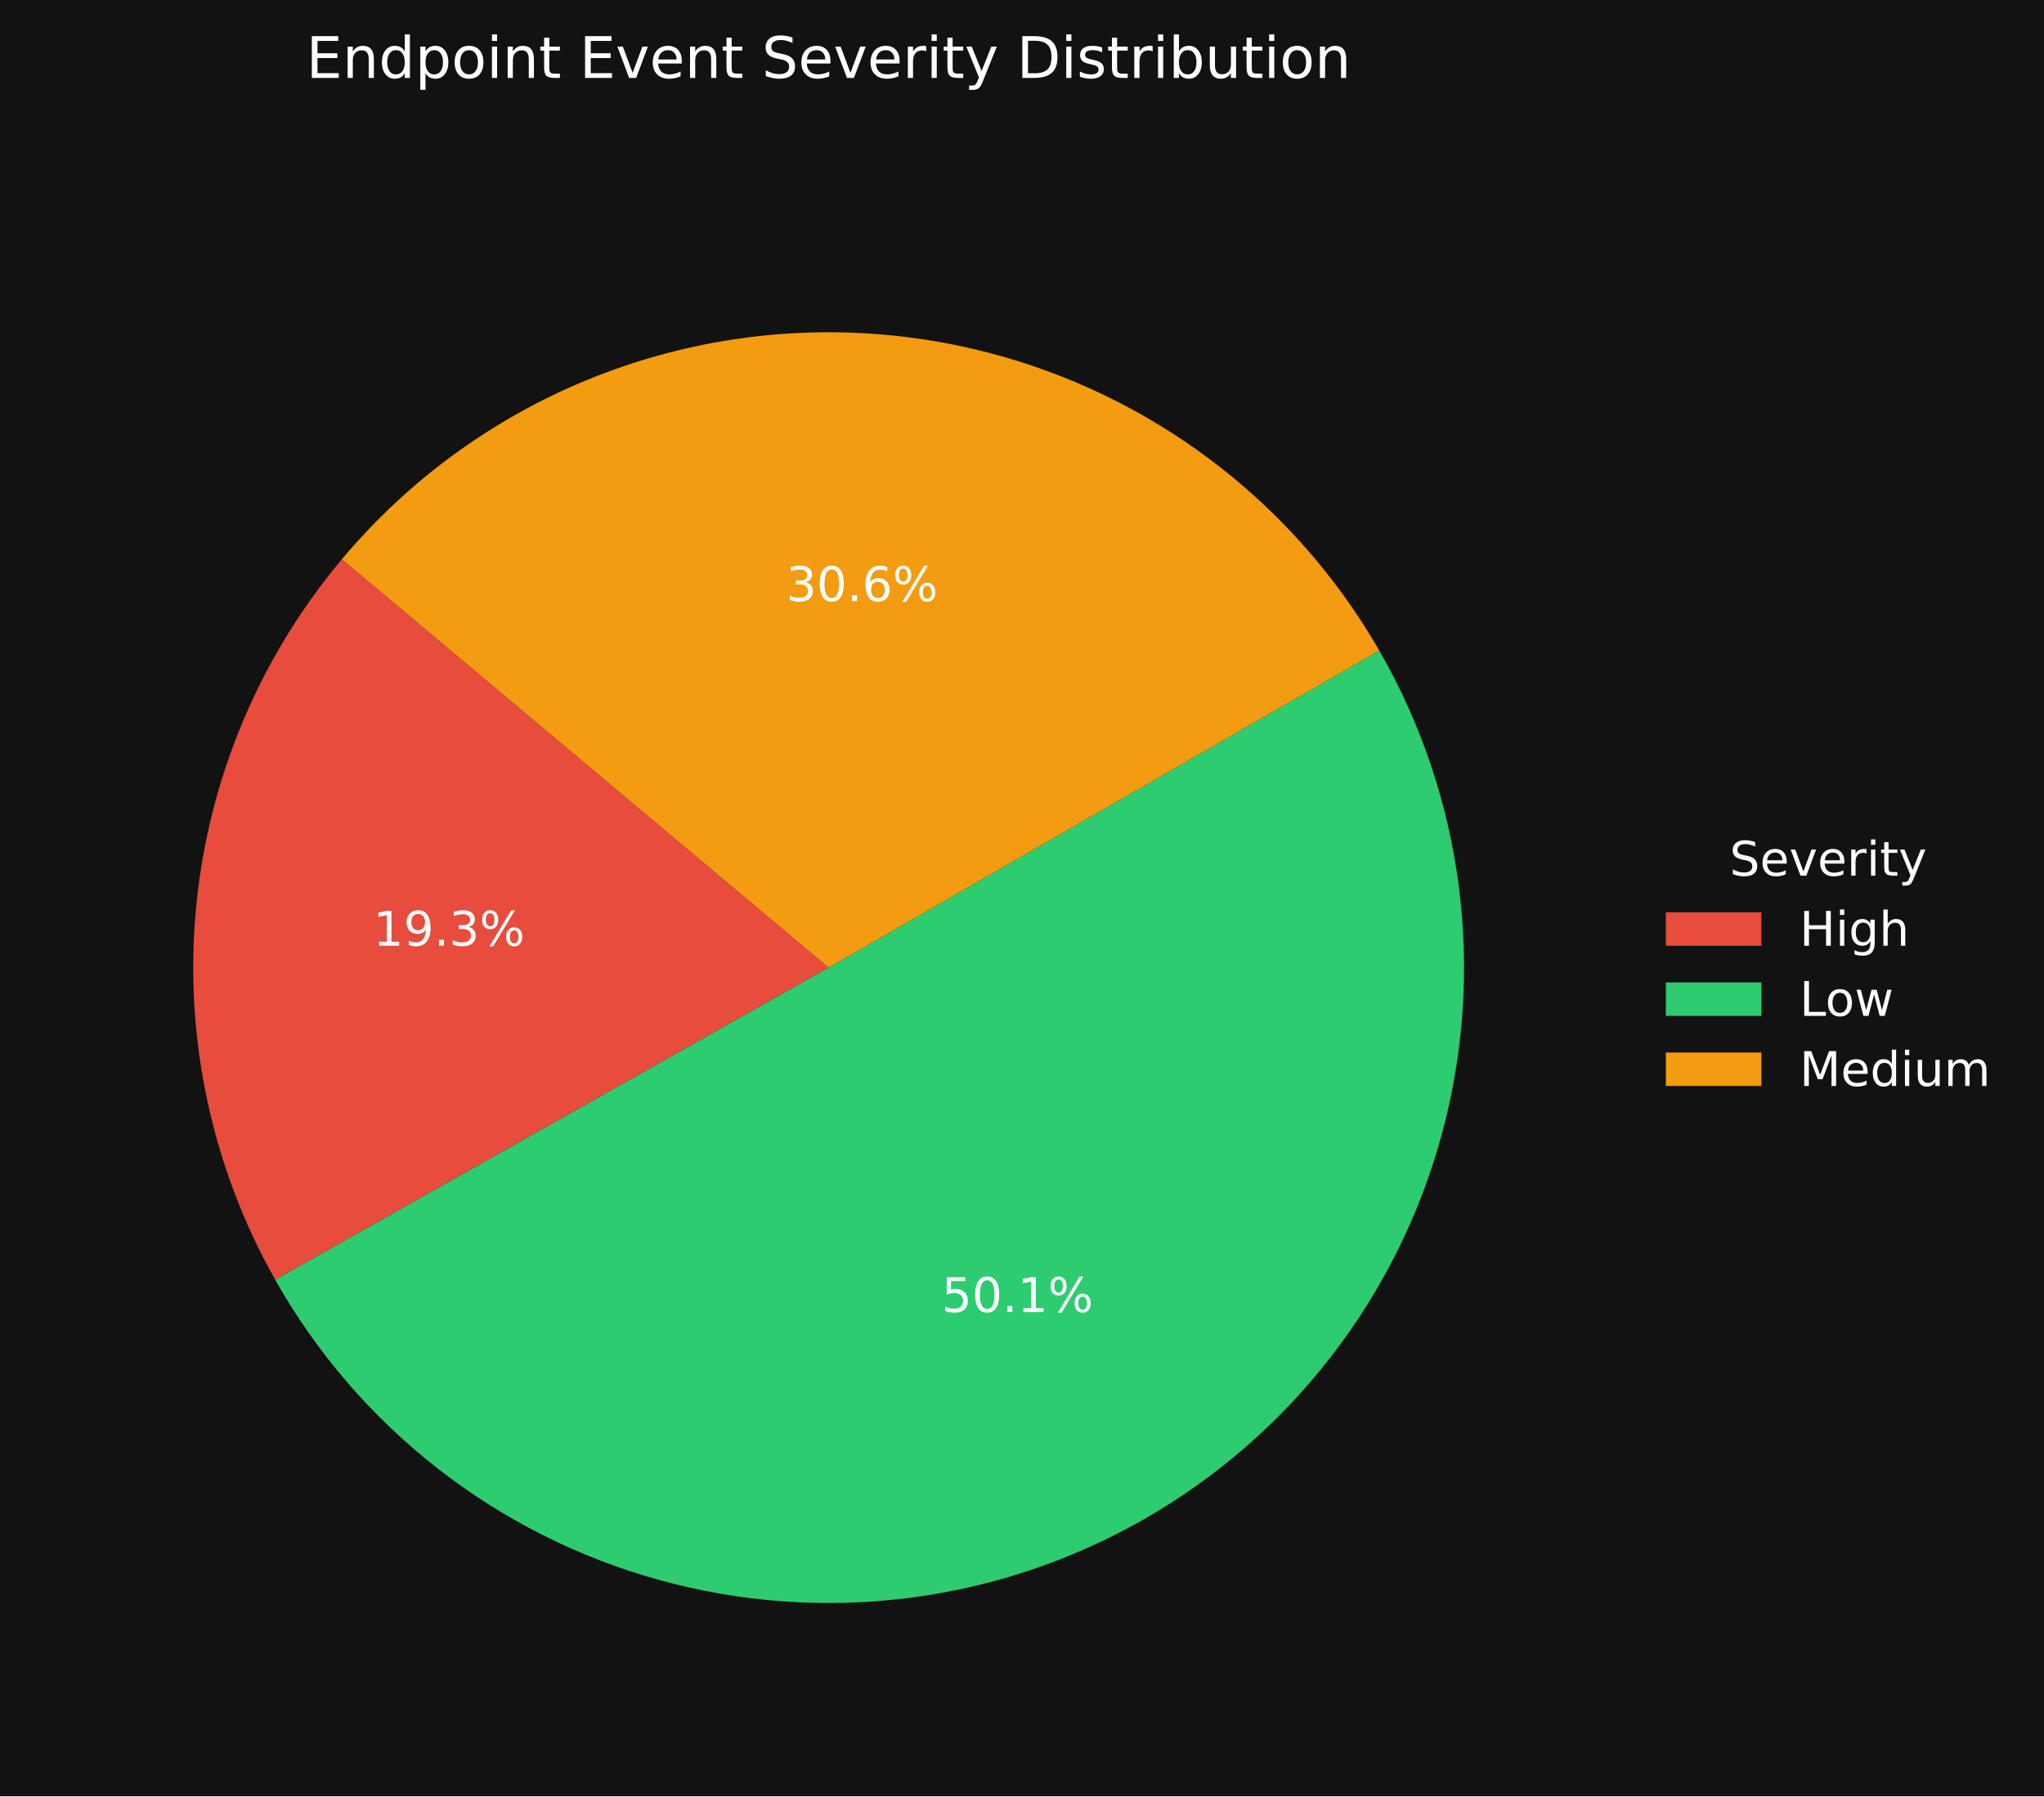
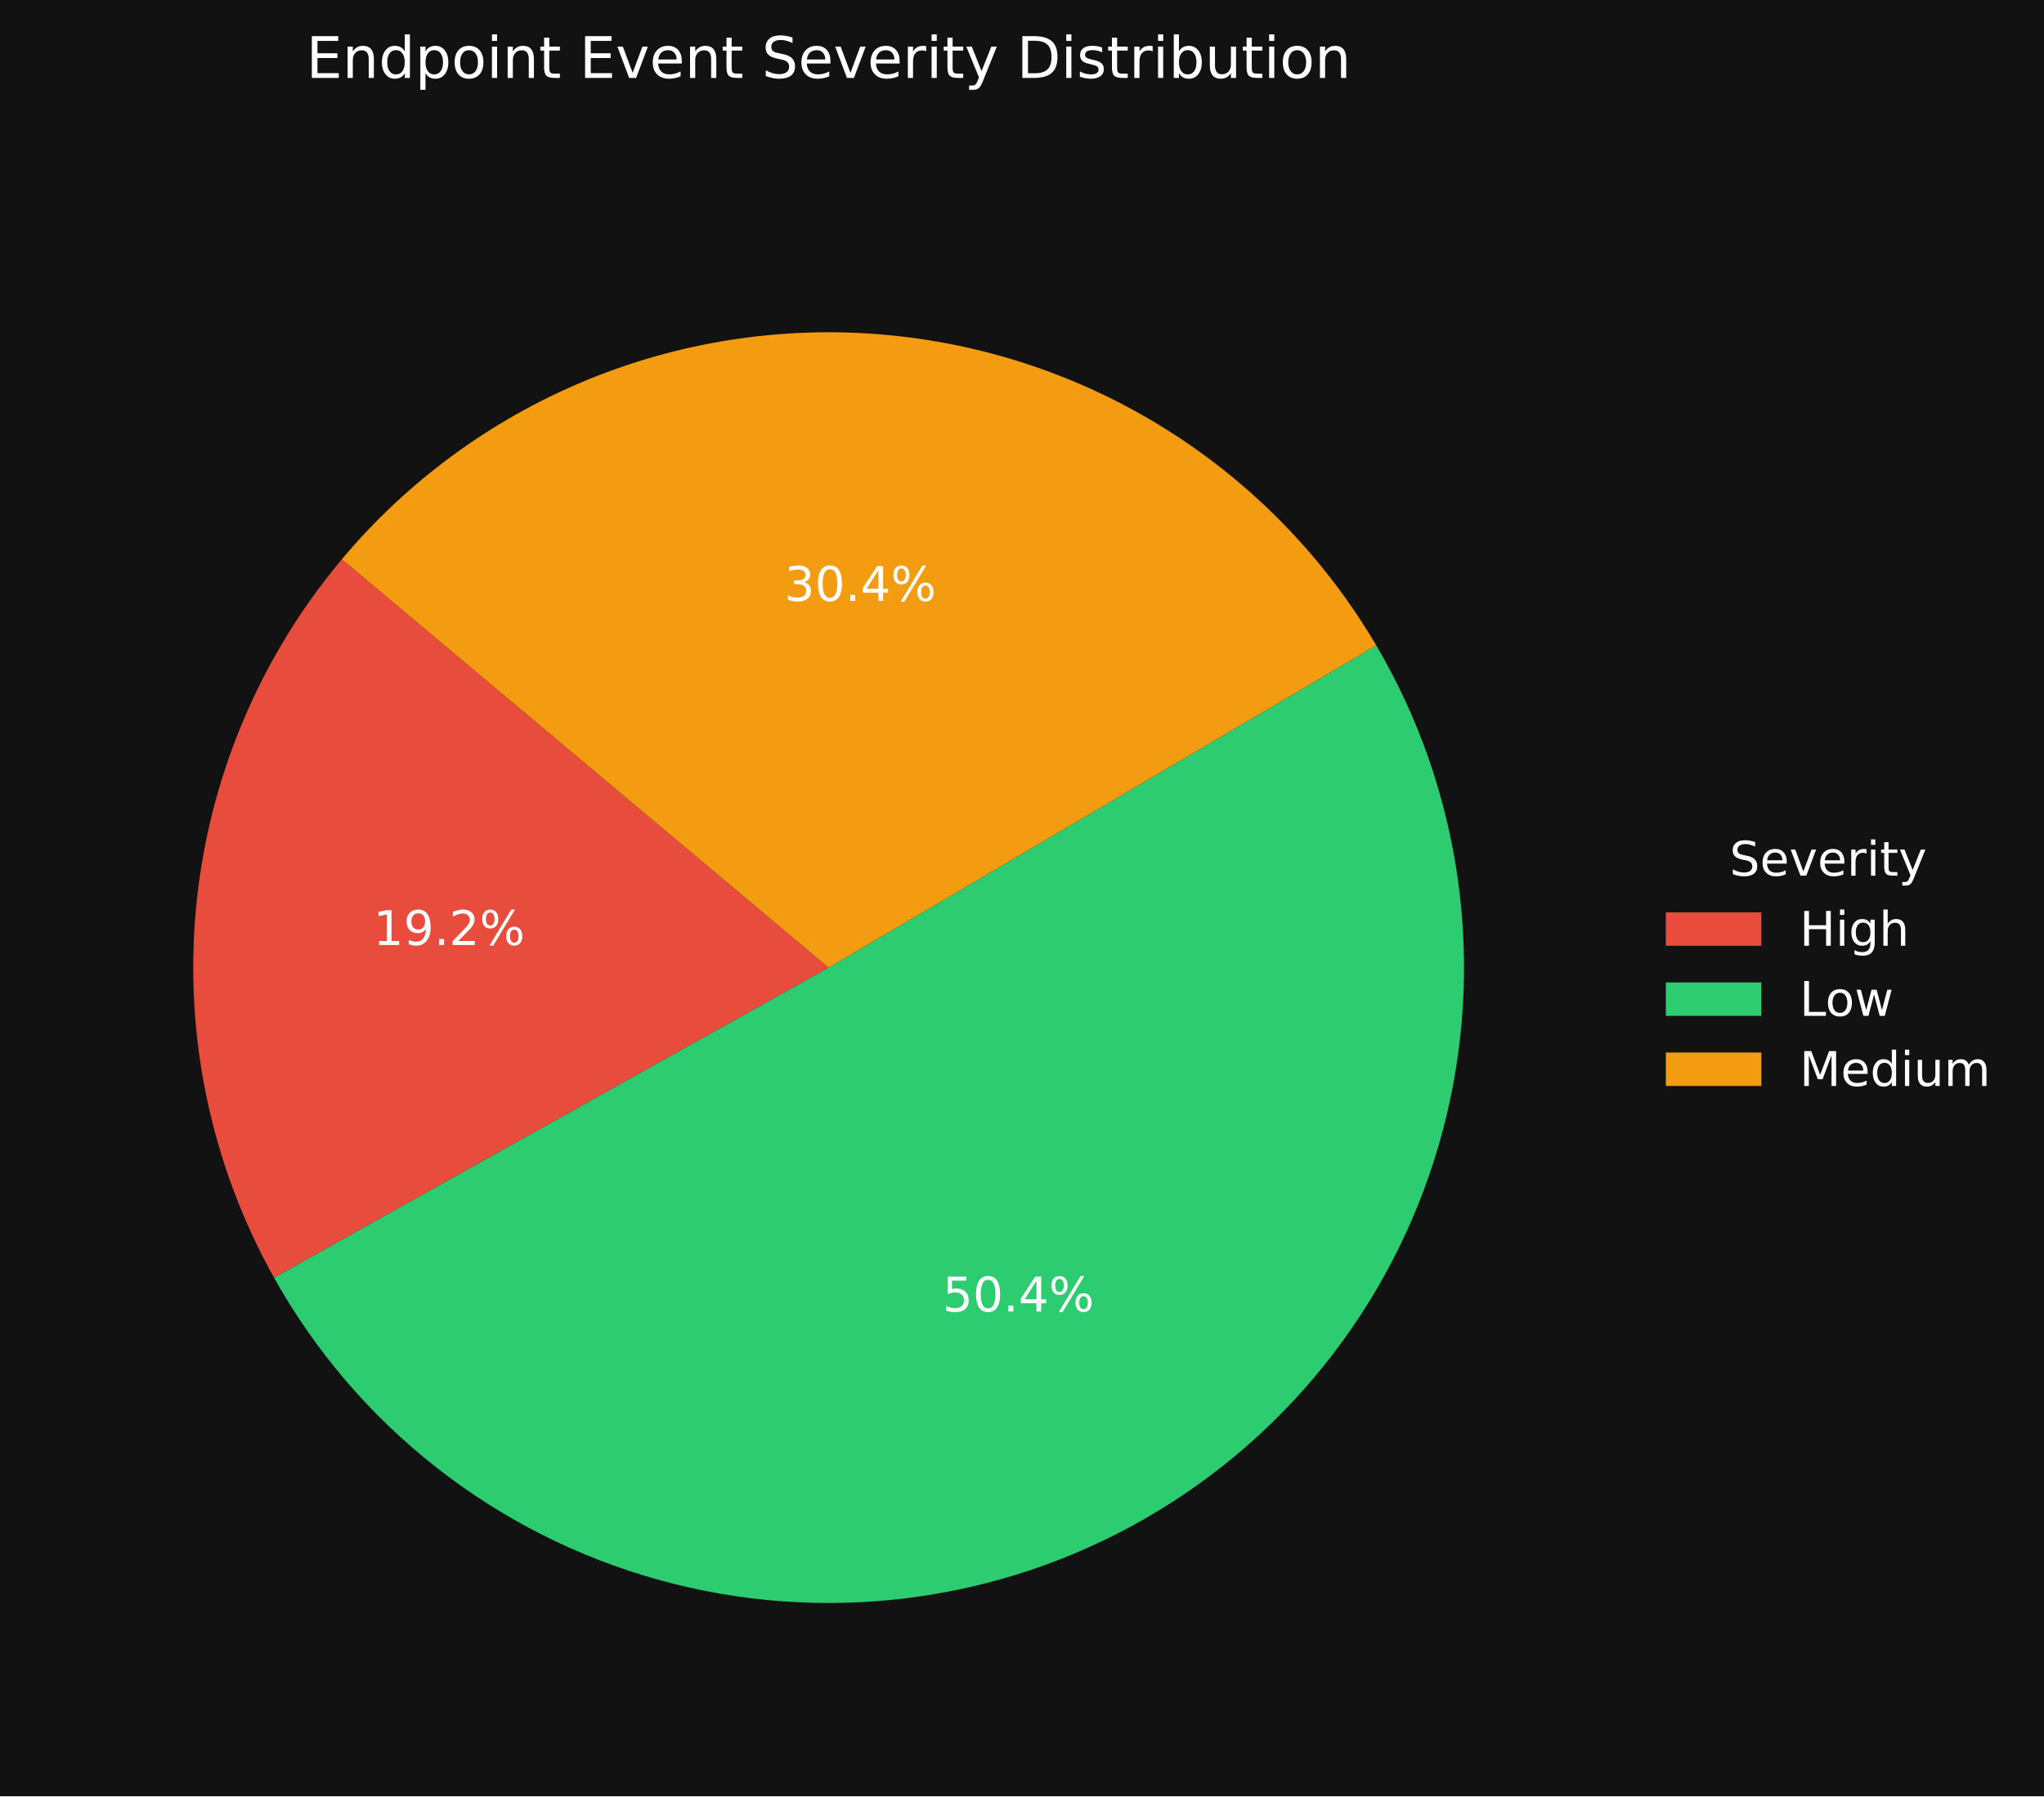
<svg xmlns="http://www.w3.org/2000/svg" xmlns:xlink="http://www.w3.org/1999/xlink" width="428.026pt" height="376.158pt" viewBox="0 0 428.026 376.158" version="1.1">
  <defs>
    <style type="text/css">*{stroke-linejoin: round; stroke-linecap: butt}</style>
  </defs>
  <g id="figure_1">
    <g id="patch_1">
      <path d="M 0 376.158  L 428.026 376.158  L 428.026 -0  L 0 -0  z " style="fill: #121212" />
    </g>
    <g id="axes_1">
      <g id="patch_2">
-         <path d="M 71.593 117.111  C 54.189 137.853 43.524 163.42 41.03 190.381  C 38.536 217.341 44.329 244.432 57.632 268.014  L 173.52 202.638  z " style="fill: #e74c3c" />
+         <path d="M 71.593 117.111  C 54.245 137.787 43.591 163.259 41.053 190.129  C 38.516 217 44.213 244.016 57.385 267.574  L 173.52 202.638  z " style="fill: #e74c3c" />
      </g>
      <g id="patch_3">
-         <path d="M 57.632 268.014  C 66.242 283.276 77.783 296.688 91.589 307.477  C 105.396 318.267 121.2 326.224 138.09 330.89  C 154.981 335.556 172.627 336.84 190.015 334.668  C 207.403 332.495 224.192 326.909 239.415 318.231  C 254.638 309.553 267.998 297.953 278.726 284.097  C 289.454 270.242 297.34 254.403 301.93 237.492  C 306.52 220.581 307.725 202.928 305.474 185.55  C 303.224 168.173 297.563 151.409 288.816 136.225  L 173.52 202.638  z " style="fill: #2ecc71" />
+         <path d="M 57.385 267.574  C 65.973 282.932 77.523 296.436 91.364 307.301  C 105.206 318.166 121.066 326.178 138.025 330.872  C 154.984 335.567 172.707 336.85 190.166 334.649  C 207.624 332.447 224.473 326.805 239.736 318.047  C 254.999 309.29 268.374 297.592 279.085 283.631  C 289.797 269.67 297.633 253.722 302.139 236.712  C 306.645 219.702 307.733 201.966 305.338 184.533  C 302.944 167.1 297.115 150.314 288.19 135.149  L 173.52 202.638  z " style="fill: #2ecc71" />
      </g>
      <g id="patch_4">
-         <path d="M 288.816 136.225  C 278.135 117.681 263.135 101.985 245.095 90.473  C 227.055 78.962 206.501 71.97 185.183 70.094  C 163.865 68.218 142.406 71.513 122.632 79.698  C 102.859 87.882 85.349 100.718 71.593 117.111  L 173.52 202.638  z " style="fill: #f39c12" />
+         <path d="M 288.19 135.149  C 277.388 116.797 262.338 101.303 244.306 89.974  C 226.275 78.645 205.784 71.808 184.563 70.041  C 163.341 68.274 142.002 71.627 122.345 79.817  C 102.688 88.007 85.281 100.798 71.593 117.111  L 173.52 202.638  z " style="fill: #f39c12" />
      </g>
      <g id="matplotlib.axis_1" />
      <g id="matplotlib.axis_2" />
      <g id="text_1">
-         <g style="fill: #ffffff" transform="translate(78.14228 198.0431) scale(0.1 -0.1)">
+         <g style="fill: #ffffff" transform="translate(78.15637 197.8923) scale(0.1 -0.1)">
          <defs>
            <path id="DejaVuSans-31" d="M 794 531  L 1825 531  L 1825 4091  L 703 3866  L 703 4441  L 1819 4666  L 2450 4666  L 2450 531  L 3481 531  L 3481 0  L 794 0  L 794 531  z " transform="scale(0.015625)" />
            <path id="DejaVuSans-39" d="M 703 97  L 703 672  Q 941 559 1184 500  Q 1428 441 1663 441  Q 2288 441 2617 861  Q 2947 1281 2994 2138  Q 2813 1869 2534 1725  Q 2256 1581 1919 1581  Q 1219 1581 811 2004  Q 403 2428 403 3163  Q 403 3881 828 4315  Q 1253 4750 1959 4750  Q 2769 4750 3195 4129  Q 3622 3509 3622 2328  Q 3622 1225 3098 567  Q 2575 -91 1691 -91  Q 1453 -91 1209 -44  Q 966 3 703 97  z M 1959 2075  Q 2384 2075 2632 2365  Q 2881 2656 2881 3163  Q 2881 3666 2632 3958  Q 2384 4250 1959 4250  Q 1534 4250 1286 3958  Q 1038 3666 1038 3163  Q 1038 2656 1286 2365  Q 1534 2075 1959 2075  z " transform="scale(0.015625)" />
            <path id="DejaVuSans-2e" d="M 684 794  L 1344 794  L 1344 0  L 684 0  L 684 794  z " transform="scale(0.015625)" />
-             <path id="DejaVuSans-33" d="M 2597 2516  Q 3050 2419 3304 2112  Q 3559 1806 3559 1356  Q 3559 666 3084 287  Q 2609 -91 1734 -91  Q 1441 -91 1130 -33  Q 819 25 488 141  L 488 750  Q 750 597 1062 519  Q 1375 441 1716 441  Q 2309 441 2620 675  Q 2931 909 2931 1356  Q 2931 1769 2642 2001  Q 2353 2234 1838 2234  L 1294 2234  L 1294 2753  L 1863 2753  Q 2328 2753 2575 2939  Q 2822 3125 2822 3475  Q 2822 3834 2567 4026  Q 2313 4219 1838 4219  Q 1578 4219 1281 4162  Q 984 4106 628 3988  L 628 4550  Q 988 4650 1302 4700  Q 1616 4750 1894 4750  Q 2613 4750 3031 4423  Q 3450 4097 3450 3541  Q 3450 3153 3228 2886  Q 3006 2619 2597 2516  z " transform="scale(0.015625)" />
+             <path id="DejaVuSans-32" d="M 1228 531  L 3431 531  L 3431 0  L 469 0  L 469 531  Q 828 903 1448 1529  Q 2069 2156 2228 2338  Q 2531 2678 2651 2914  Q 2772 3150 2772 3378  Q 2772 3750 2511 3984  Q 2250 4219 1831 4219  Q 1534 4219 1204 4116  Q 875 4013 500 3803  L 500 4441  Q 881 4594 1212 4672  Q 1544 4750 1819 4750  Q 2544 4750 2975 4387  Q 3406 4025 3406 3419  Q 3406 3131 3298 2873  Q 3191 2616 2906 2266  Q 2828 2175 2409 1742  Q 1991 1309 1228 531  z " transform="scale(0.015625)" />
            <path id="DejaVuSans-25" d="M 4653 2053  Q 4381 2053 4226 1822  Q 4072 1591 4072 1178  Q 4072 772 4226 539  Q 4381 306 4653 306  Q 4919 306 5073 539  Q 5228 772 5228 1178  Q 5228 1588 5073 1820  Q 4919 2053 4653 2053  z M 4653 2450  Q 5147 2450 5437 2106  Q 5728 1763 5728 1178  Q 5728 594 5436 251  Q 5144 -91 4653 -91  Q 4153 -91 3862 251  Q 3572 594 3572 1178  Q 3572 1766 3864 2108  Q 4156 2450 4653 2450  z M 1428 4353  Q 1159 4353 1004 4120  Q 850 3888 850 3481  Q 850 3069 1003 2837  Q 1156 2606 1428 2606  Q 1700 2606 1854 2837  Q 2009 3069 2009 3481  Q 2009 3884 1853 4118  Q 1697 4353 1428 4353  z M 4250 4750  L 4750 4750  L 1831 -91  L 1331 -91  L 4250 4750  z M 1428 4750  Q 1922 4750 2215 4408  Q 2509 4066 2509 3481  Q 2509 2891 2217 2550  Q 1925 2209 1428 2209  Q 931 2209 642 2551  Q 353 2894 353 3481  Q 353 4063 643 4406  Q 934 4750 1428 4750  z " transform="scale(0.015625)" />
          </defs>
          <use xlink:href="#DejaVuSans-31" />
          <use xlink:href="#DejaVuSans-39" transform="translate(63.62305 0)" />
          <use xlink:href="#DejaVuSans-2e" transform="translate(127.2461 0)" />
-           <use xlink:href="#DejaVuSans-33" transform="translate(159.0332 0)" />
+           <use xlink:href="#DejaVuSans-32" transform="translate(159.0332 0)" />
          <use xlink:href="#DejaVuSans-25" transform="translate(222.6562 0)" />
        </g>
      </g>
      <g id="text_2">
-         <g style="fill: #ffffff" transform="translate(197.1734 274.7533) scale(0.1 -0.1)">
+         <g style="fill: #ffffff" transform="translate(197.3661 274.6431) scale(0.1 -0.1)">
          <defs>
            <path id="DejaVuSans-35" d="M 691 4666  L 3169 4666  L 3169 4134  L 1269 4134  L 1269 2991  Q 1406 3038 1543 3061  Q 1681 3084 1819 3084  Q 2600 3084 3056 2656  Q 3513 2228 3513 1497  Q 3513 744 3044 326  Q 2575 -91 1722 -91  Q 1428 -91 1123 -41  Q 819 9 494 109  L 494 744  Q 775 591 1075 516  Q 1375 441 1709 441  Q 2250 441 2565 725  Q 2881 1009 2881 1497  Q 2881 1984 2565 2268  Q 2250 2553 1709 2553  Q 1456 2553 1204 2497  Q 953 2441 691 2322  L 691 4666  z " transform="scale(0.015625)" />
            <path id="DejaVuSans-30" d="M 2034 4250  Q 1547 4250 1301 3770  Q 1056 3291 1056 2328  Q 1056 1369 1301 889  Q 1547 409 2034 409  Q 2525 409 2770 889  Q 3016 1369 3016 2328  Q 3016 3291 2770 3770  Q 2525 4250 2034 4250  z M 2034 4750  Q 2819 4750 3233 4129  Q 3647 3509 3647 2328  Q 3647 1150 3233 529  Q 2819 -91 2034 -91  Q 1250 -91 836 529  Q 422 1150 422 2328  Q 422 3509 836 4129  Q 1250 4750 2034 4750  z " transform="scale(0.015625)" />
+             <path id="DejaVuSans-34" d="M 2419 4116  L 825 1625  L 2419 1625  L 2419 4116  z M 2253 4666  L 3047 4666  L 3047 1625  L 3713 1625  L 3713 1100  L 3047 1100  L 3047 0  L 2419 0  L 2419 1100  L 313 1100  L 313 1709  L 2253 4666  z " transform="scale(0.015625)" />
          </defs>
          <use xlink:href="#DejaVuSans-35" />
          <use xlink:href="#DejaVuSans-30" transform="translate(63.62305 0)" />
          <use xlink:href="#DejaVuSans-2e" transform="translate(127.2461 0)" />
-           <use xlink:href="#DejaVuSans-31" transform="translate(159.0332 0)" />
+           <use xlink:href="#DejaVuSans-34" transform="translate(159.0332 0)" />
          <use xlink:href="#DejaVuSans-25" transform="translate(222.6562 0)" />
        </g>
      </g>
      <g id="text_3">
-         <g style="fill: #ffffff" transform="translate(164.634 125.8712) scale(0.1 -0.1)">
+         <g style="fill: #ffffff" transform="translate(164.2619 125.8393) scale(0.1 -0.1)">
          <defs>
-             <path id="DejaVuSans-36" d="M 2113 2584  Q 1688 2584 1439 2293  Q 1191 2003 1191 1497  Q 1191 994 1439 701  Q 1688 409 2113 409  Q 2538 409 2786 701  Q 3034 994 3034 1497  Q 3034 2003 2786 2293  Q 2538 2584 2113 2584  z M 3366 4563  L 3366 3988  Q 3128 4100 2886 4159  Q 2644 4219 2406 4219  Q 1781 4219 1451 3797  Q 1122 3375 1075 2522  Q 1259 2794 1537 2939  Q 1816 3084 2150 3084  Q 2853 3084 3261 2657  Q 3669 2231 3669 1497  Q 3669 778 3244 343  Q 2819 -91 2113 -91  Q 1303 -91 875 529  Q 447 1150 447 2328  Q 447 3434 972 4092  Q 1497 4750 2381 4750  Q 2619 4750 2861 4703  Q 3103 4656 3366 4563  z " transform="scale(0.015625)" />
+             <path id="DejaVuSans-33" d="M 2597 2516  Q 3050 2419 3304 2112  Q 3559 1806 3559 1356  Q 3559 666 3084 287  Q 2609 -91 1734 -91  Q 1441 -91 1130 -33  Q 819 25 488 141  L 488 750  Q 750 597 1062 519  Q 1375 441 1716 441  Q 2309 441 2620 675  Q 2931 909 2931 1356  Q 2931 1769 2642 2001  Q 2353 2234 1838 2234  L 1294 2234  L 1294 2753  L 1863 2753  Q 2328 2753 2575 2939  Q 2822 3125 2822 3475  Q 2822 3834 2567 4026  Q 2313 4219 1838 4219  Q 1578 4219 1281 4162  Q 984 4106 628 3988  L 628 4550  Q 988 4650 1302 4700  Q 1616 4750 1894 4750  Q 2613 4750 3031 4423  Q 3450 4097 3450 3541  Q 3450 3153 3228 2886  Q 3006 2619 2597 2516  z " transform="scale(0.015625)" />
          </defs>
          <use xlink:href="#DejaVuSans-33" />
          <use xlink:href="#DejaVuSans-30" transform="translate(63.62305 0)" />
          <use xlink:href="#DejaVuSans-2e" transform="translate(127.2461 0)" />
-           <use xlink:href="#DejaVuSans-36" transform="translate(159.0332 0)" />
+           <use xlink:href="#DejaVuSans-34" transform="translate(159.0332 0)" />
          <use xlink:href="#DejaVuSans-25" transform="translate(222.6562 0)" />
        </g>
      </g>
      <g id="text_4">
        <g style="fill: #ffffff" transform="translate(64.12219 16.31812) scale(0.12 -0.12)">
          <defs>
            <path id="DejaVuSans-45" d="M 628 4666  L 3578 4666  L 3578 4134  L 1259 4134  L 1259 2753  L 3481 2753  L 3481 2222  L 1259 2222  L 1259 531  L 3634 531  L 3634 0  L 628 0  L 628 4666  z " transform="scale(0.015625)" />
            <path id="DejaVuSans-6e" d="M 3513 2113  L 3513 0  L 2938 0  L 2938 2094  Q 2938 2591 2744 2837  Q 2550 3084 2163 3084  Q 1697 3084 1428 2787  Q 1159 2491 1159 1978  L 1159 0  L 581 0  L 581 3500  L 1159 3500  L 1159 2956  Q 1366 3272 1645 3428  Q 1925 3584 2291 3584  Q 2894 3584 3203 3211  Q 3513 2838 3513 2113  z " transform="scale(0.015625)" />
            <path id="DejaVuSans-64" d="M 2906 2969  L 2906 4863  L 3481 4863  L 3481 0  L 2906 0  L 2906 525  Q 2725 213 2448 61  Q 2172 -91 1784 -91  Q 1150 -91 751 415  Q 353 922 353 1747  Q 353 2572 751 3078  Q 1150 3584 1784 3584  Q 2172 3584 2448 3432  Q 2725 3281 2906 2969  z M 947 1747  Q 947 1113 1208 752  Q 1469 391 1925 391  Q 2381 391 2643 752  Q 2906 1113 2906 1747  Q 2906 2381 2643 2742  Q 2381 3103 1925 3103  Q 1469 3103 1208 2742  Q 947 2381 947 1747  z " transform="scale(0.015625)" />
            <path id="DejaVuSans-70" d="M 1159 525  L 1159 -1331  L 581 -1331  L 581 3500  L 1159 3500  L 1159 2969  Q 1341 3281 1617 3432  Q 1894 3584 2278 3584  Q 2916 3584 3314 3078  Q 3713 2572 3713 1747  Q 3713 922 3314 415  Q 2916 -91 2278 -91  Q 1894 -91 1617 61  Q 1341 213 1159 525  z M 3116 1747  Q 3116 2381 2855 2742  Q 2594 3103 2138 3103  Q 1681 3103 1420 2742  Q 1159 2381 1159 1747  Q 1159 1113 1420 752  Q 1681 391 2138 391  Q 2594 391 2855 752  Q 3116 1113 3116 1747  z " transform="scale(0.015625)" />
            <path id="DejaVuSans-6f" d="M 1959 3097  Q 1497 3097 1228 2736  Q 959 2375 959 1747  Q 959 1119 1226 758  Q 1494 397 1959 397  Q 2419 397 2687 759  Q 2956 1122 2956 1747  Q 2956 2369 2687 2733  Q 2419 3097 1959 3097  z M 1959 3584  Q 2709 3584 3137 3096  Q 3566 2609 3566 1747  Q 3566 888 3137 398  Q 2709 -91 1959 -91  Q 1206 -91 779 398  Q 353 888 353 1747  Q 353 2609 779 3096  Q 1206 3584 1959 3584  z " transform="scale(0.015625)" />
            <path id="DejaVuSans-69" d="M 603 3500  L 1178 3500  L 1178 0  L 603 0  L 603 3500  z M 603 4863  L 1178 4863  L 1178 4134  L 603 4134  L 603 4863  z " transform="scale(0.015625)" />
            <path id="DejaVuSans-74" d="M 1172 4494  L 1172 3500  L 2356 3500  L 2356 3053  L 1172 3053  L 1172 1153  Q 1172 725 1289 603  Q 1406 481 1766 481  L 2356 481  L 2356 0  L 1766 0  Q 1100 0 847 248  Q 594 497 594 1153  L 594 3053  L 172 3053  L 172 3500  L 594 3500  L 594 4494  L 1172 4494  z " transform="scale(0.015625)" />
            <path id="DejaVuSans-20" transform="scale(0.015625)" />
            <path id="DejaVuSans-76" d="M 191 3500  L 800 3500  L 1894 563  L 2988 3500  L 3597 3500  L 2284 0  L 1503 0  L 191 3500  z " transform="scale(0.015625)" />
            <path id="DejaVuSans-65" d="M 3597 1894  L 3597 1613  L 953 1613  Q 991 1019 1311 708  Q 1631 397 2203 397  Q 2534 397 2845 478  Q 3156 559 3463 722  L 3463 178  Q 3153 47 2828 -22  Q 2503 -91 2169 -91  Q 1331 -91 842 396  Q 353 884 353 1716  Q 353 2575 817 3079  Q 1281 3584 2069 3584  Q 2775 3584 3186 3129  Q 3597 2675 3597 1894  z M 3022 2063  Q 3016 2534 2758 2815  Q 2500 3097 2075 3097  Q 1594 3097 1305 2825  Q 1016 2553 972 2059  L 3022 2063  z " transform="scale(0.015625)" />
            <path id="DejaVuSans-53" d="M 3425 4513  L 3425 3897  Q 3066 4069 2747 4153  Q 2428 4238 2131 4238  Q 1616 4238 1336 4038  Q 1056 3838 1056 3469  Q 1056 3159 1242 3001  Q 1428 2844 1947 2747  L 2328 2669  Q 3034 2534 3370 2195  Q 3706 1856 3706 1288  Q 3706 609 3251 259  Q 2797 -91 1919 -91  Q 1588 -91 1214 -16  Q 841 59 441 206  L 441 856  Q 825 641 1194 531  Q 1563 422 1919 422  Q 2459 422 2753 634  Q 3047 847 3047 1241  Q 3047 1584 2836 1778  Q 2625 1972 2144 2069  L 1759 2144  Q 1053 2284 737 2584  Q 422 2884 422 3419  Q 422 4038 858 4394  Q 1294 4750 2059 4750  Q 2388 4750 2728 4690  Q 3069 4631 3425 4513  z " transform="scale(0.015625)" />
            <path id="DejaVuSans-72" d="M 2631 2963  Q 2534 3019 2420 3045  Q 2306 3072 2169 3072  Q 1681 3072 1420 2755  Q 1159 2438 1159 1844  L 1159 0  L 581 0  L 581 3500  L 1159 3500  L 1159 2956  Q 1341 3275 1631 3429  Q 1922 3584 2338 3584  Q 2397 3584 2469 3576  Q 2541 3569 2628 3553  L 2631 2963  z " transform="scale(0.015625)" />
            <path id="DejaVuSans-79" d="M 2059 -325  Q 1816 -950 1584 -1140  Q 1353 -1331 966 -1331  L 506 -1331  L 506 -850  L 844 -850  Q 1081 -850 1212 -737  Q 1344 -625 1503 -206  L 1606 56  L 191 3500  L 800 3500  L 1894 763  L 2988 3500  L 3597 3500  L 2059 -325  z " transform="scale(0.015625)" />
            <path id="DejaVuSans-44" d="M 1259 4147  L 1259 519  L 2022 519  Q 2988 519 3436 956  Q 3884 1394 3884 2338  Q 3884 3275 3436 3711  Q 2988 4147 2022 4147  L 1259 4147  z M 628 4666  L 1925 4666  Q 3281 4666 3915 4102  Q 4550 3538 4550 2338  Q 4550 1131 3912 565  Q 3275 0 1925 0  L 628 0  L 628 4666  z " transform="scale(0.015625)" />
            <path id="DejaVuSans-73" d="M 2834 3397  L 2834 2853  Q 2591 2978 2328 3040  Q 2066 3103 1784 3103  Q 1356 3103 1142 2972  Q 928 2841 928 2578  Q 928 2378 1081 2264  Q 1234 2150 1697 2047  L 1894 2003  Q 2506 1872 2764 1633  Q 3022 1394 3022 966  Q 3022 478 2636 193  Q 2250 -91 1575 -91  Q 1294 -91 989 -36  Q 684 19 347 128  L 347 722  Q 666 556 975 473  Q 1284 391 1588 391  Q 1994 391 2212 530  Q 2431 669 2431 922  Q 2431 1156 2273 1281  Q 2116 1406 1581 1522  L 1381 1569  Q 847 1681 609 1914  Q 372 2147 372 2553  Q 372 3047 722 3315  Q 1072 3584 1716 3584  Q 2034 3584 2315 3537  Q 2597 3491 2834 3397  z " transform="scale(0.015625)" />
            <path id="DejaVuSans-62" d="M 3116 1747  Q 3116 2381 2855 2742  Q 2594 3103 2138 3103  Q 1681 3103 1420 2742  Q 1159 2381 1159 1747  Q 1159 1113 1420 752  Q 1681 391 2138 391  Q 2594 391 2855 752  Q 3116 1113 3116 1747  z M 1159 2969  Q 1341 3281 1617 3432  Q 1894 3584 2278 3584  Q 2916 3584 3314 3078  Q 3713 2572 3713 1747  Q 3713 922 3314 415  Q 2916 -91 2278 -91  Q 1894 -91 1617 61  Q 1341 213 1159 525  L 1159 0  L 581 0  L 581 4863  L 1159 4863  L 1159 2969  z " transform="scale(0.015625)" />
            <path id="DejaVuSans-75" d="M 544 1381  L 544 3500  L 1119 3500  L 1119 1403  Q 1119 906 1312 657  Q 1506 409 1894 409  Q 2359 409 2629 706  Q 2900 1003 2900 1516  L 2900 3500  L 3475 3500  L 3475 0  L 2900 0  L 2900 538  Q 2691 219 2414 64  Q 2138 -91 1772 -91  Q 1169 -91 856 284  Q 544 659 544 1381  z M 1991 3584  L 1991 3584  z " transform="scale(0.015625)" />
          </defs>
          <use xlink:href="#DejaVuSans-45" />
          <use xlink:href="#DejaVuSans-6e" transform="translate(63.18359 0)" />
          <use xlink:href="#DejaVuSans-64" transform="translate(126.5625 0)" />
          <use xlink:href="#DejaVuSans-70" transform="translate(190.0391 0)" />
          <use xlink:href="#DejaVuSans-6f" transform="translate(253.5156 0)" />
          <use xlink:href="#DejaVuSans-69" transform="translate(314.6973 0)" />
          <use xlink:href="#DejaVuSans-6e" transform="translate(342.4805 0)" />
          <use xlink:href="#DejaVuSans-74" transform="translate(405.8594 0)" />
          <use xlink:href="#DejaVuSans-20" transform="translate(445.0684 0)" />
          <use xlink:href="#DejaVuSans-45" transform="translate(476.8555 0)" />
          <use xlink:href="#DejaVuSans-76" transform="translate(540.0391 0)" />
          <use xlink:href="#DejaVuSans-65" transform="translate(599.2188 0)" />
          <use xlink:href="#DejaVuSans-6e" transform="translate(660.7422 0)" />
          <use xlink:href="#DejaVuSans-74" transform="translate(724.1211 0)" />
          <use xlink:href="#DejaVuSans-20" transform="translate(763.3301 0)" />
          <use xlink:href="#DejaVuSans-53" transform="translate(795.1172 0)" />
          <use xlink:href="#DejaVuSans-65" transform="translate(858.5938 0)" />
          <use xlink:href="#DejaVuSans-76" transform="translate(920.1172 0)" />
          <use xlink:href="#DejaVuSans-65" transform="translate(979.2969 0)" />
          <use xlink:href="#DejaVuSans-72" transform="translate(1040.82 0)" />
          <use xlink:href="#DejaVuSans-69" transform="translate(1081.934 0)" />
          <use xlink:href="#DejaVuSans-74" transform="translate(1109.717 0)" />
          <use xlink:href="#DejaVuSans-79" transform="translate(1148.926 0)" />
          <use xlink:href="#DejaVuSans-20" transform="translate(1208.105 0)" />
          <use xlink:href="#DejaVuSans-44" transform="translate(1239.893 0)" />
          <use xlink:href="#DejaVuSans-69" transform="translate(1316.895 0)" />
          <use xlink:href="#DejaVuSans-73" transform="translate(1344.678 0)" />
          <use xlink:href="#DejaVuSans-74" transform="translate(1396.777 0)" />
          <use xlink:href="#DejaVuSans-72" transform="translate(1435.986 0)" />
          <use xlink:href="#DejaVuSans-69" transform="translate(1477.1 0)" />
          <use xlink:href="#DejaVuSans-62" transform="translate(1504.883 0)" />
          <use xlink:href="#DejaVuSans-75" transform="translate(1568.359 0)" />
          <use xlink:href="#DejaVuSans-74" transform="translate(1631.738 0)" />
          <use xlink:href="#DejaVuSans-69" transform="translate(1670.947 0)" />
          <use xlink:href="#DejaVuSans-6f" transform="translate(1698.73 0)" />
          <use xlink:href="#DejaVuSans-6e" transform="translate(1759.912 0)" />
        </g>
      </g>
      <g id="legend_1">
        <g id="text_5">
          <g style="fill: #ffffff" transform="translate(362.1822 183.3803) scale(0.1 -0.1)">
            <use xlink:href="#DejaVuSans-53" />
            <use xlink:href="#DejaVuSans-65" transform="translate(63.47656 0)" />
            <use xlink:href="#DejaVuSans-76" transform="translate(125 0)" />
            <use xlink:href="#DejaVuSans-65" transform="translate(184.1797 0)" />
            <use xlink:href="#DejaVuSans-72" transform="translate(245.7031 0)" />
            <use xlink:href="#DejaVuSans-69" transform="translate(286.8164 0)" />
            <use xlink:href="#DejaVuSans-74" transform="translate(314.5996 0)" />
            <use xlink:href="#DejaVuSans-79" transform="translate(353.8086 0)" />
          </g>
        </g>
        <g id="patch_5">
          <path d="M 348.84 198.058  L 368.84 198.058  L 368.84 191.058  L 348.84 191.058  z " style="fill: #e74c3c" />
        </g>
        <g id="text_6">
          <g style="fill: #ffffff" transform="translate(376.84 198.0584) scale(0.1 -0.1)">
            <defs>
              <path id="DejaVuSans-48" d="M 628 4666  L 1259 4666  L 1259 2753  L 3553 2753  L 3553 4666  L 4184 4666  L 4184 0  L 3553 0  L 3553 2222  L 1259 2222  L 1259 0  L 628 0  L 628 4666  z " transform="scale(0.015625)" />
              <path id="DejaVuSans-67" d="M 2906 1791  Q 2906 2416 2648 2759  Q 2391 3103 1925 3103  Q 1463 3103 1205 2759  Q 947 2416 947 1791  Q 947 1169 1205 825  Q 1463 481 1925 481  Q 2391 481 2648 825  Q 2906 1169 2906 1791  z M 3481 434  Q 3481 -459 3084 -895  Q 2688 -1331 1869 -1331  Q 1566 -1331 1297 -1286  Q 1028 -1241 775 -1147  L 775 -588  Q 1028 -725 1275 -790  Q 1522 -856 1778 -856  Q 2344 -856 2625 -561  Q 2906 -266 2906 331  L 2906 616  Q 2728 306 2450 153  Q 2172 0 1784 0  Q 1141 0 747 490  Q 353 981 353 1791  Q 353 2603 747 3093  Q 1141 3584 1784 3584  Q 2172 3584 2450 3431  Q 2728 3278 2906 2969  L 2906 3500  L 3481 3500  L 3481 434  z " transform="scale(0.015625)" />
              <path id="DejaVuSans-68" d="M 3513 2113  L 3513 0  L 2938 0  L 2938 2094  Q 2938 2591 2744 2837  Q 2550 3084 2163 3084  Q 1697 3084 1428 2787  Q 1159 2491 1159 1978  L 1159 0  L 581 0  L 581 4863  L 1159 4863  L 1159 2956  Q 1366 3272 1645 3428  Q 1925 3584 2291 3584  Q 2894 3584 3203 3211  Q 3513 2838 3513 2113  z " transform="scale(0.015625)" />
            </defs>
            <use xlink:href="#DejaVuSans-48" />
            <use xlink:href="#DejaVuSans-69" transform="translate(75.19531 0)" />
            <use xlink:href="#DejaVuSans-67" transform="translate(102.9785 0)" />
            <use xlink:href="#DejaVuSans-68" transform="translate(166.4551 0)" />
          </g>
        </g>
        <g id="patch_6">
          <path d="M 348.84 212.737  L 368.84 212.737  L 368.84 205.737  L 348.84 205.737  z " style="fill: #2ecc71" />
        </g>
        <g id="text_7">
          <g style="fill: #ffffff" transform="translate(376.84 212.7366) scale(0.1 -0.1)">
            <defs>
              <path id="DejaVuSans-4c" d="M 628 4666  L 1259 4666  L 1259 531  L 3531 531  L 3531 0  L 628 0  L 628 4666  z " transform="scale(0.015625)" />
              <path id="DejaVuSans-77" d="M 269 3500  L 844 3500  L 1563 769  L 2278 3500  L 2956 3500  L 3675 769  L 4391 3500  L 4966 3500  L 4050 0  L 3372 0  L 2619 2869  L 1863 0  L 1184 0  L 269 3500  z " transform="scale(0.015625)" />
            </defs>
            <use xlink:href="#DejaVuSans-4c" />
            <use xlink:href="#DejaVuSans-6f" transform="translate(53.96289 0)" />
            <use xlink:href="#DejaVuSans-77" transform="translate(115.1445 0)" />
          </g>
        </g>
        <g id="patch_7">
          <path d="M 348.84 227.415  L 368.84 227.415  L 368.84 220.415  L 348.84 220.415  z " style="fill: #f39c12" />
        </g>
        <g id="text_8">
          <g style="fill: #ffffff" transform="translate(376.84 227.4147) scale(0.1 -0.1)">
            <defs>
              <path id="DejaVuSans-4d" d="M 628 4666  L 1569 4666  L 2759 1491  L 3956 4666  L 4897 4666  L 4897 0  L 4281 0  L 4281 4097  L 3078 897  L 2444 897  L 1241 4097  L 1241 0  L 628 0  L 628 4666  z " transform="scale(0.015625)" />
              <path id="DejaVuSans-6d" d="M 3328 2828  Q 3544 3216 3844 3400  Q 4144 3584 4550 3584  Q 5097 3584 5394 3201  Q 5691 2819 5691 2113  L 5691 0  L 5113 0  L 5113 2094  Q 5113 2597 4934 2840  Q 4756 3084 4391 3084  Q 3944 3084 3684 2787  Q 3425 2491 3425 1978  L 3425 0  L 2847 0  L 2847 2094  Q 2847 2600 2669 2842  Q 2491 3084 2119 3084  Q 1678 3084 1418 2786  Q 1159 2488 1159 1978  L 1159 0  L 581 0  L 581 3500  L 1159 3500  L 1159 2956  Q 1356 3278 1631 3431  Q 1906 3584 2284 3584  Q 2666 3584 2933 3390  Q 3200 3197 3328 2828  z " transform="scale(0.015625)" />
            </defs>
            <use xlink:href="#DejaVuSans-4d" />
            <use xlink:href="#DejaVuSans-65" transform="translate(86.2793 0)" />
            <use xlink:href="#DejaVuSans-64" transform="translate(147.8027 0)" />
            <use xlink:href="#DejaVuSans-69" transform="translate(211.2793 0)" />
            <use xlink:href="#DejaVuSans-75" transform="translate(239.0625 0)" />
            <use xlink:href="#DejaVuSans-6d" transform="translate(302.4414 0)" />
          </g>
        </g>
      </g>
    </g>
  </g>
</svg>
